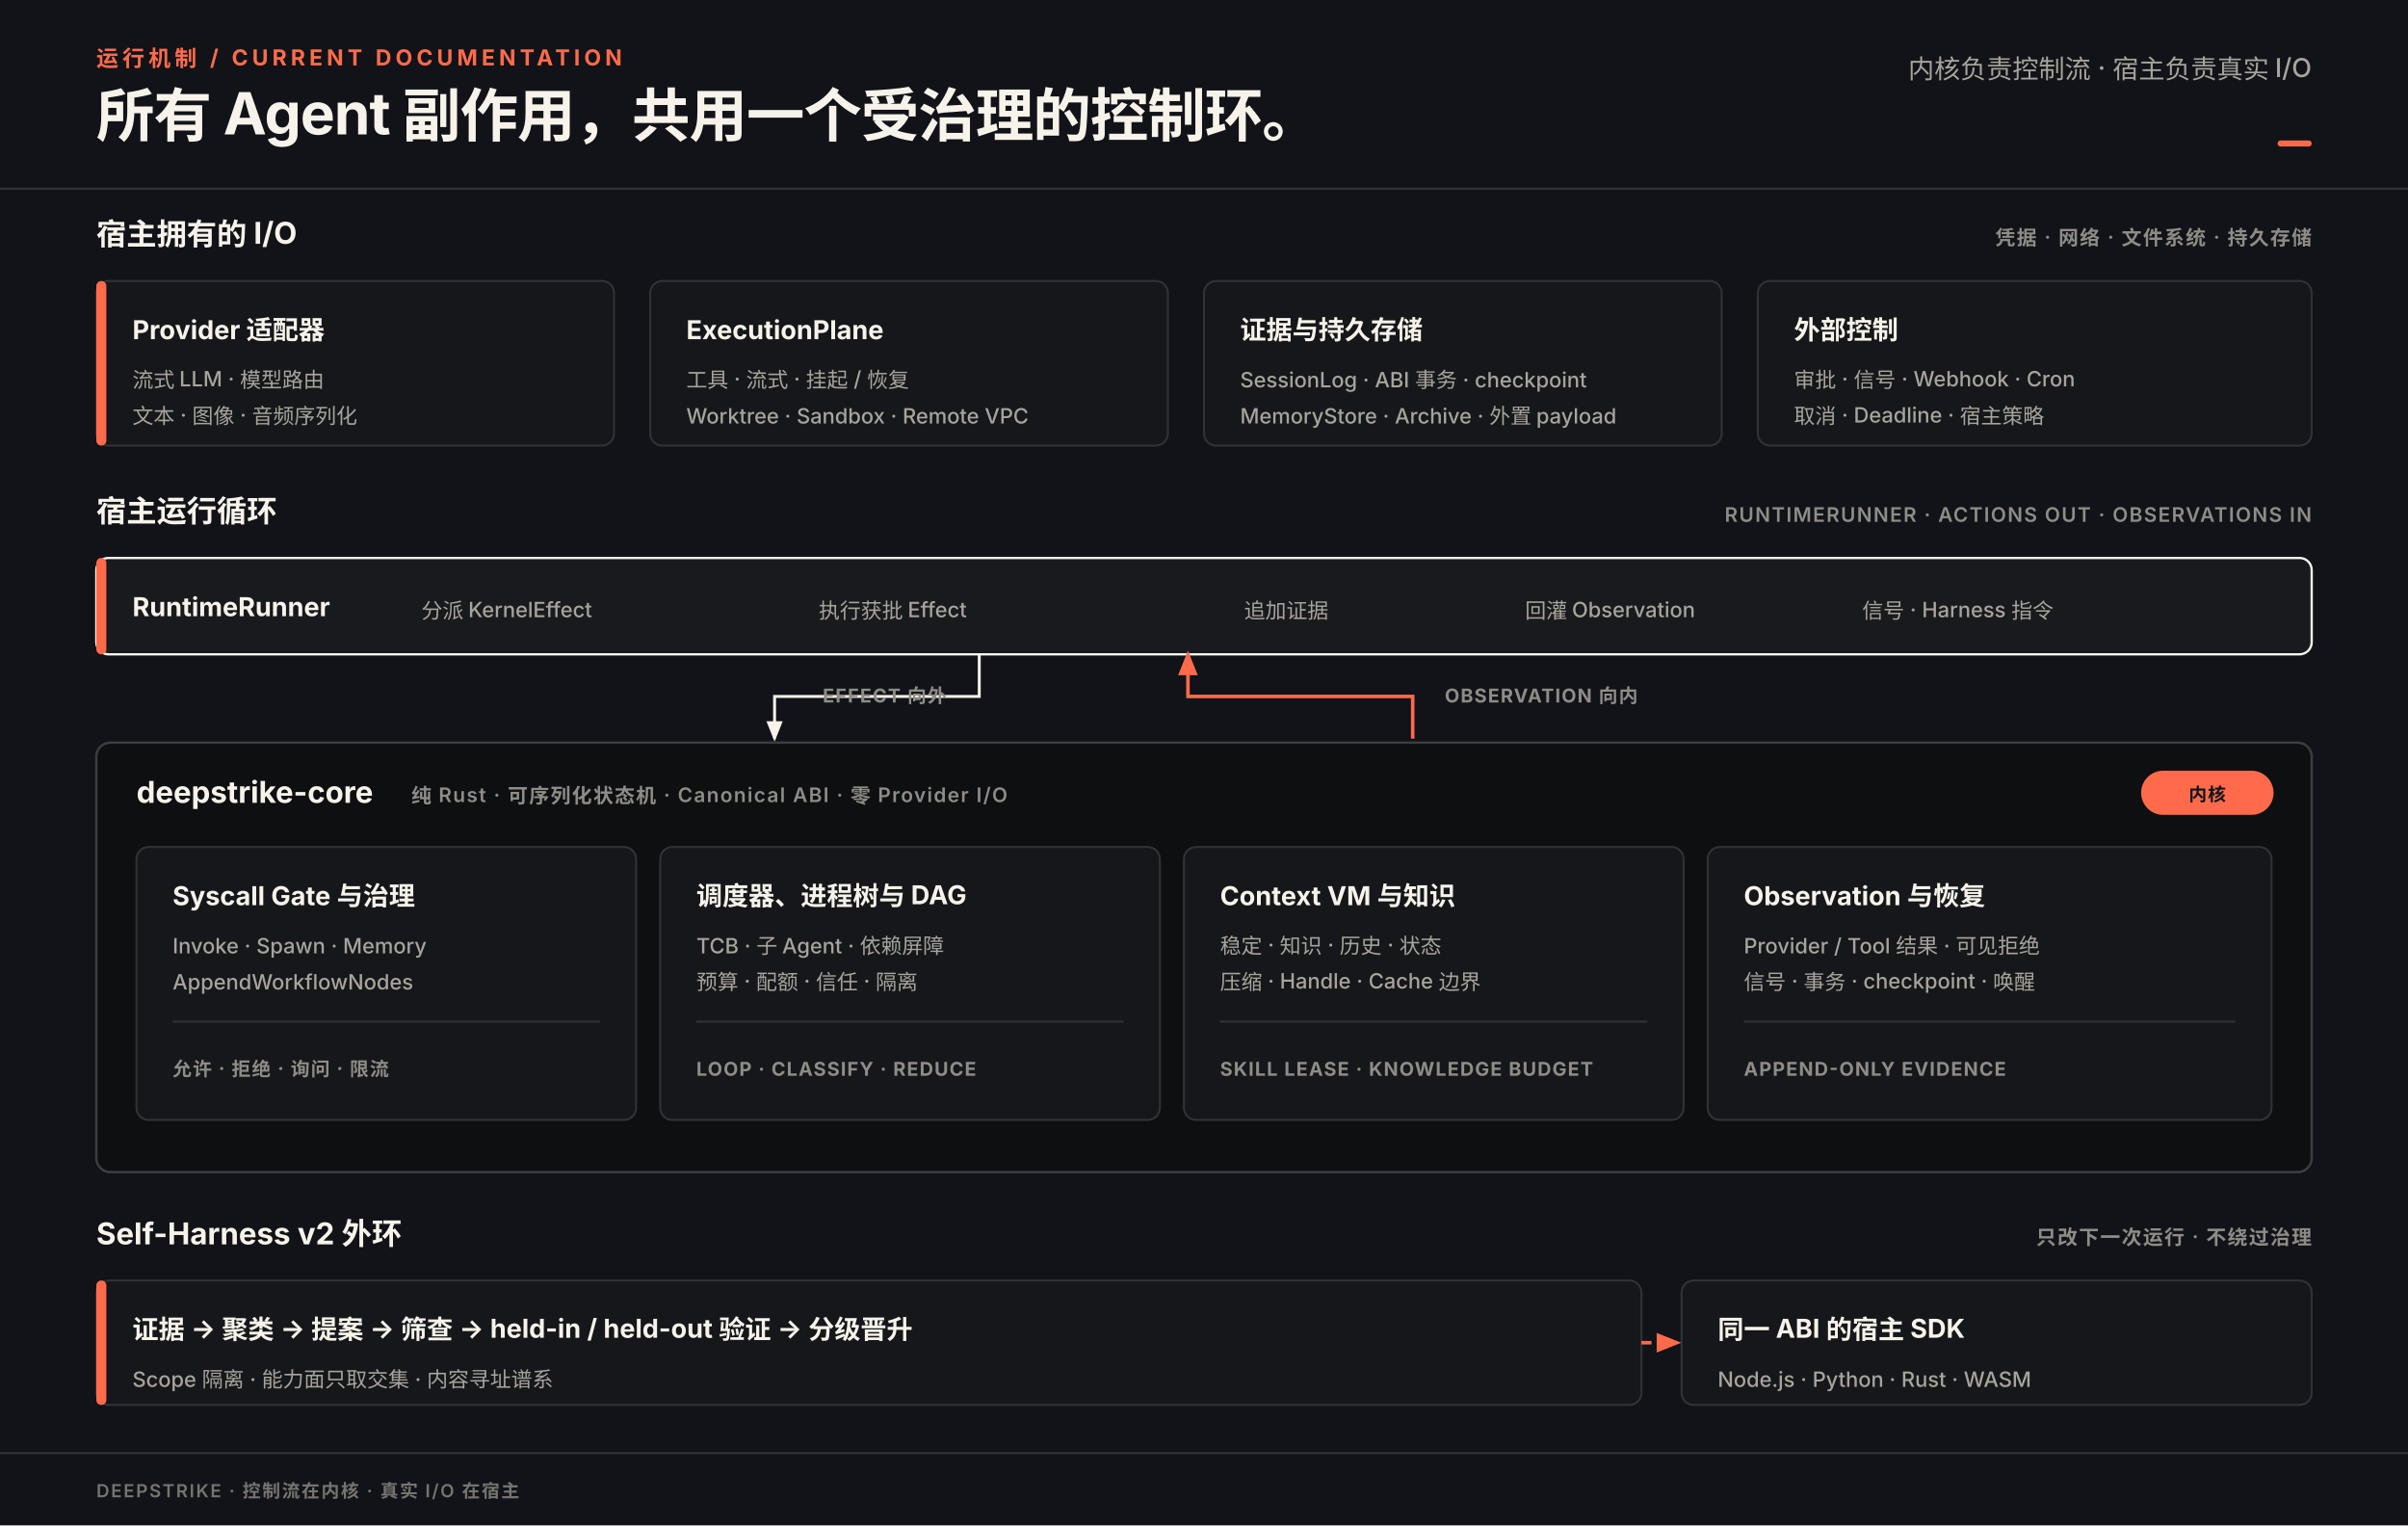
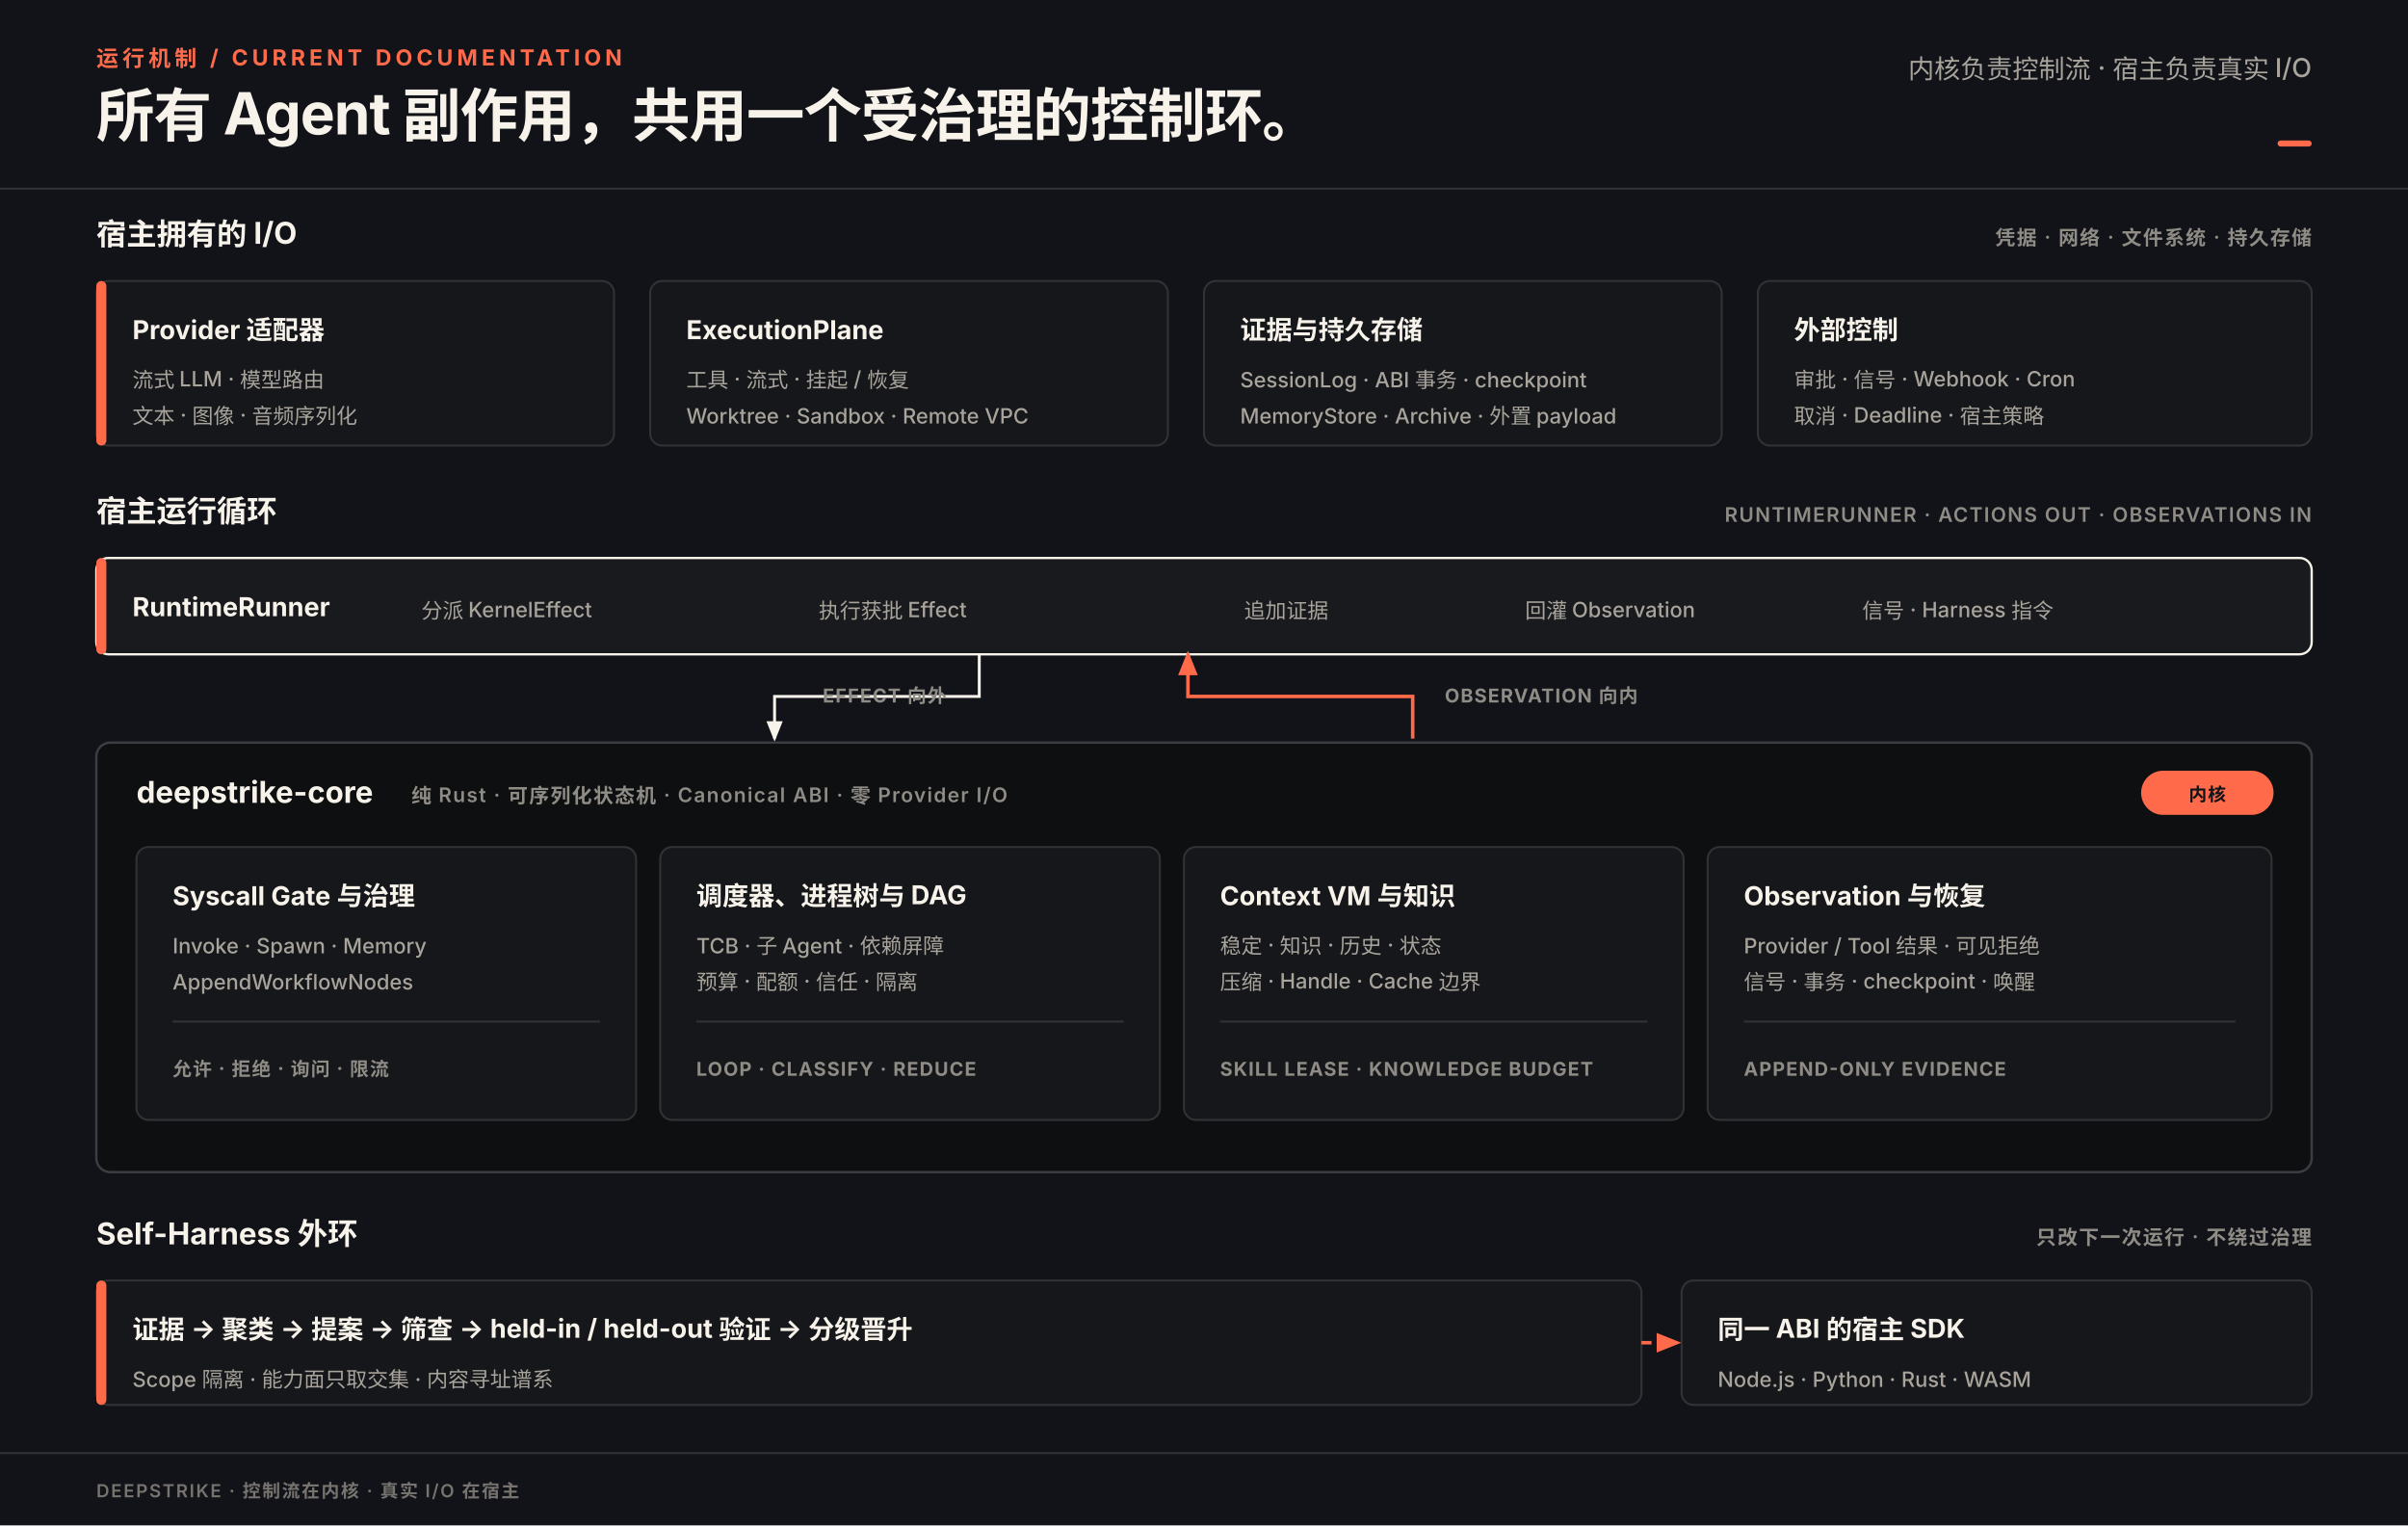
<svg xmlns="http://www.w3.org/2000/svg" viewBox="0 0 1200 760" role="img" aria-labelledby="title desc">
  <defs>
    <marker id="arrow-ivory" viewBox="0 0 10 10" refX="8.5" refY="5" markerWidth="7" markerHeight="7" orient="auto">
      <path d="M0 1 10 5 0 9Z" fill="#F7F3EA" />
    </marker>
    <marker id="arrow-coral" viewBox="0 0 10 10" refX="8.5" refY="5" markerWidth="7" markerHeight="7" orient="auto">
      <path d="M0 1 10 5 0 9Z" fill="#FF6B4A" />
    </marker>
    <style>
      text { font-family: Inter, ui-sans-serif, system-ui, -apple-system, "Segoe UI", "Noto Sans CJK SC", sans-serif; }
      .eyebrow { fill:#FF6B4A; font-size:11px; font-weight:700; letter-spacing:2px; }
      .title { fill:#F7F3EA; font-size:29px; font-weight:700; letter-spacing:-.45px; }
      .subtitle { fill:#A8A49C; font-size:13px; font-weight:450; }
      .section-title { fill:#F7F3EA; font-size:15px; font-weight:700; }
      .section-note { fill:#8F8C86; font-size:10px; font-weight:600; letter-spacing:.65px; }
      .card-title { fill:#F7F3EA; font-size:13px; font-weight:650; }
      .card-text { fill:#A8A49C; font-size:10.5px; font-weight:450; }
      .body { fill:#A8A49C; font-size:11px; font-weight:450; }
      .label { fill:#F7F3EA; font-size:11px; font-weight:650; }
      .micro { fill:#8F8C86; font-size:9.5px; font-weight:650; letter-spacing:.55px; }
      .pill-text { fill:#111318; font-size:9px; font-weight:750; letter-spacing:.5px; }
      .footer { fill:#77746F; font-size:9px; font-weight:600; letter-spacing:.8px; }
      .panel { fill:#15171A; stroke:#303236; stroke-width:1; }
      .panel-strong { fill:#191A1D; stroke:#F7F3EA; stroke-width:1.15; }
      .kernel { fill:#0D0F11; stroke:#3B3D41; stroke-width:1.2; }
      .soft { fill:#121316; stroke:#26282C; stroke-width:1; }
      .accent-fill { fill:#FF6B4A; }
      .pill.coral { fill:#FF6B4A; }
      .pill.ivory { fill:#F7F3EA; }
      .pill.muted { fill:#8F8C86; }
      .rule { fill:none; stroke:#303236; stroke-width:1; }
      .rule-coral { fill:none; stroke:#FF6B4A; stroke-width:1.2; }
      .flow { fill:none; stroke:#F7F3EA; stroke-width:1.45; marker-end:url(#arrow-ivory); }
      .flow-coral { stroke:#FF6B4A; stroke-width:1.75; marker-end:url(#arrow-coral); }
      .flow-dash { stroke-dasharray:5 5; }
    </style>
  </defs>
  <rect width="1200" height="760" fill="#111318" />
  <path d="M0 94H1200M0 724H1200" class="rule" />
  <text x="48" y="33" class="eyebrow" text-anchor="start">运行机制 / CURRENT DOCUMENTATION</text>
  <text x="48" y="68" class="title" text-anchor="start">所有 Agent 副作用，共用一个受治理的控制环。</text>
  <text x="1152" y="39" class="subtitle" text-anchor="end">内核负责控制流 · 宿主负责真实 I/O</text>
  <rect x="1135" y="70" width="17" height="3" rx="1.5" class="accent-fill" />
  <text x="48" y="122" class="section-title" text-anchor="start">宿主拥有的 I/O</text>
  <text x="1152" y="122" class="section-note" text-anchor="end">凭据 · 网络 · 文件系统 · 持久存储</text>
  <g>
    <rect x="48" y="140" width="258" height="82" rx="6" class="panel" />
    <rect x="48" y="140" width="5" height="82" rx="2.5" class="accent-fill" />
    <text x="66" y="169" class="card-title" text-anchor="start">Provider 适配器</text>
    <text x="66" y="193" class="card-text" text-anchor="start">流式 LLM · 模型路由</text>
    <text x="66" y="211" class="card-text" text-anchor="start">文本 · 图像 · 音频序列化</text>
  </g>
  <g>
    <rect x="324" y="140" width="258" height="82" rx="6" class="panel" />
    <text x="342" y="169" class="card-title" text-anchor="start">ExecutionPlane</text>
    <text x="342" y="193" class="card-text" text-anchor="start">工具 · 流式 · 挂起 / 恢复</text>
    <text x="342" y="211" class="card-text" text-anchor="start">Worktree · Sandbox · Remote VPC</text>
  </g>
  <g>
    <rect x="600" y="140" width="258" height="82" rx="6" class="panel" />
    <text x="618" y="169" class="card-title" text-anchor="start">证据与持久存储</text>
    <text x="618" y="193" class="card-text" text-anchor="start">SessionLog · ABI 事务 · checkpoint</text>
    <text x="618" y="211" class="card-text" text-anchor="start">MemoryStore · Archive · 外置 payload</text>
  </g>
  <g>
    <rect x="876" y="140" width="276" height="82" rx="6" class="panel" />
    <text x="894" y="169" class="card-title" text-anchor="start">外部控制</text>
    <text x="894" y="193" class="card-text" text-anchor="start">审批 · 信号 · Webhook · Cron</text>
    <text x="894" y="211" class="card-text" text-anchor="start">取消 · Deadline · 宿主策略</text>
  </g>
  <text x="48" y="260" class="section-title" text-anchor="start">宿主运行循环</text>
  <text x="1152" y="260" class="section-note" text-anchor="end">RUNTIMERUNNER · ACTIONS OUT · OBSERVATIONS IN</text>
  <g>
    <rect x="48" y="278" width="1104" height="48" rx="6" class="panel-strong" />
    <rect x="48" y="278" width="5" height="48" rx="2.5" class="accent-fill" />
    <text x="66" y="307" class="card-title" text-anchor="start">RuntimeRunner</text>
  </g>
  <text x="210" y="308" class="card-text" text-anchor="start">分派 KernelEffect</text>
  <text x="408" y="308" class="card-text" text-anchor="start">执行获批 Effect</text>
  <text x="620" y="308" class="card-text" text-anchor="start">追加证据</text>
  <text x="760" y="308" class="card-text" text-anchor="start">回灌 Observation</text>
  <text x="928" y="308" class="card-text" text-anchor="start">信号 · Harness 指令</text>
  <path d="M488 326V347H386V368" class="flow" />
  <path d="M704 368V347H592V326" class="flow flow-coral" />
  <text x="410" y="350" class="micro" text-anchor="start">EFFECT 向外</text>
  <text x="720" y="350" class="micro" text-anchor="start">OBSERVATION 向内</text>
  <rect x="48" y="370" width="1104" height="214" rx="7" class="kernel" />
  <text x="68" y="400" class="section-title" text-anchor="start">deepstrike-core</text>
  <text x="205" y="400" class="section-note" text-anchor="start">纯 Rust · 可序列化状态机 · Canonical ABI · 零 Provider I/O</text>
  <rect x="1067" y="384" width="66" height="22" rx="11" class="pill coral" />
  <text x="1100" y="399" class="pill-text" text-anchor="middle">内核</text>
  <g>
    <rect x="68" y="422" width="249" height="136" rx="6" class="panel" />
    <text x="86" y="451" class="card-title" text-anchor="start">Syscall Gate 与治理</text>
    <text x="86" y="475" class="card-text" text-anchor="start">Invoke · Spawn · Memory</text>
    <text x="86" y="493" class="card-text" text-anchor="start">AppendWorkflowNodes</text>
  </g>
  <path d="M86 509H299" class="rule" />
  <text x="86" y="536" class="micro" text-anchor="start">允许 · 拒绝 · 询问 · 限流</text>
  <g>
    <rect x="329" y="422" width="249" height="136" rx="6" class="panel" />
    <text x="347" y="451" class="card-title" text-anchor="start">调度器、进程树与 DAG</text>
    <text x="347" y="475" class="card-text" text-anchor="start">TCB · 子 Agent · 依赖屏障</text>
    <text x="347" y="493" class="card-text" text-anchor="start">预算 · 配额 · 信任 · 隔离</text>
  </g>
  <path d="M347 509H560" class="rule" />
  <text x="347" y="536" class="micro" text-anchor="start">LOOP · CLASSIFY · REDUCE</text>
  <g>
    <rect x="590" y="422" width="249" height="136" rx="6" class="panel" />
    <text x="608" y="451" class="card-title" text-anchor="start">Context VM 与知识</text>
    <text x="608" y="475" class="card-text" text-anchor="start">稳定 · 知识 · 历史 · 状态</text>
    <text x="608" y="493" class="card-text" text-anchor="start">压缩 · Handle · Cache 边界</text>
  </g>
  <path d="M608 509H821" class="rule" />
  <text x="608" y="536" class="micro" text-anchor="start">SKILL LEASE · KNOWLEDGE BUDGET</text>
  <g>
    <rect x="851" y="422" width="281" height="136" rx="6" class="panel" />
    <text x="869" y="451" class="card-title" text-anchor="start">Observation 与恢复</text>
    <text x="869" y="475" class="card-text" text-anchor="start">Provider / Tool 结果 · 可见拒绝</text>
    <text x="869" y="493" class="card-text" text-anchor="start">信号 · 事务 · checkpoint · 唤醒</text>
  </g>
  <path d="M869 509H1114" class="rule" />
  <text x="869" y="536" class="micro" text-anchor="start">APPEND-ONLY EVIDENCE</text>
-   <text x="48" y="620" class="section-title" text-anchor="start">Self-Harness v2 外环</text>
+   <text x="48" y="620" class="section-title" text-anchor="start">Self-Harness 外环</text>
  <text x="1152" y="620" class="section-note" text-anchor="end">只改下一次运行 · 不绕过治理</text>
  <g>
    <rect x="48" y="638" width="770" height="62" rx="6" class="panel" />
    <rect x="48" y="638" width="5" height="62" rx="2.5" class="accent-fill" />
    <text x="66" y="667" class="card-title" text-anchor="start">证据 → 聚类 → 提案 → 筛查 → held-in / held-out 验证 → 分级晋升</text>
    <text x="66" y="691" class="card-text" text-anchor="start">Scope 隔离 · 能力面只取交集 · 内容寻址谱系</text>
  </g>
  <g>
    <rect x="838" y="638" width="314" height="62" rx="6" class="panel" />
    <text x="856" y="667" class="card-title" text-anchor="start">同一 ABI 的宿主 SDK</text>
    <text x="856" y="691" class="card-text" text-anchor="start">Node.js · Python · Rust · WASM</text>
  </g>
  <path d="M818 669H836" class="flow flow-coral flow-dash" />
  <text x="48" y="746" class="footer" text-anchor="start">DEEPSTRIKE · 控制流在内核 · 真实 I/O 在宿主</text>
</svg>
